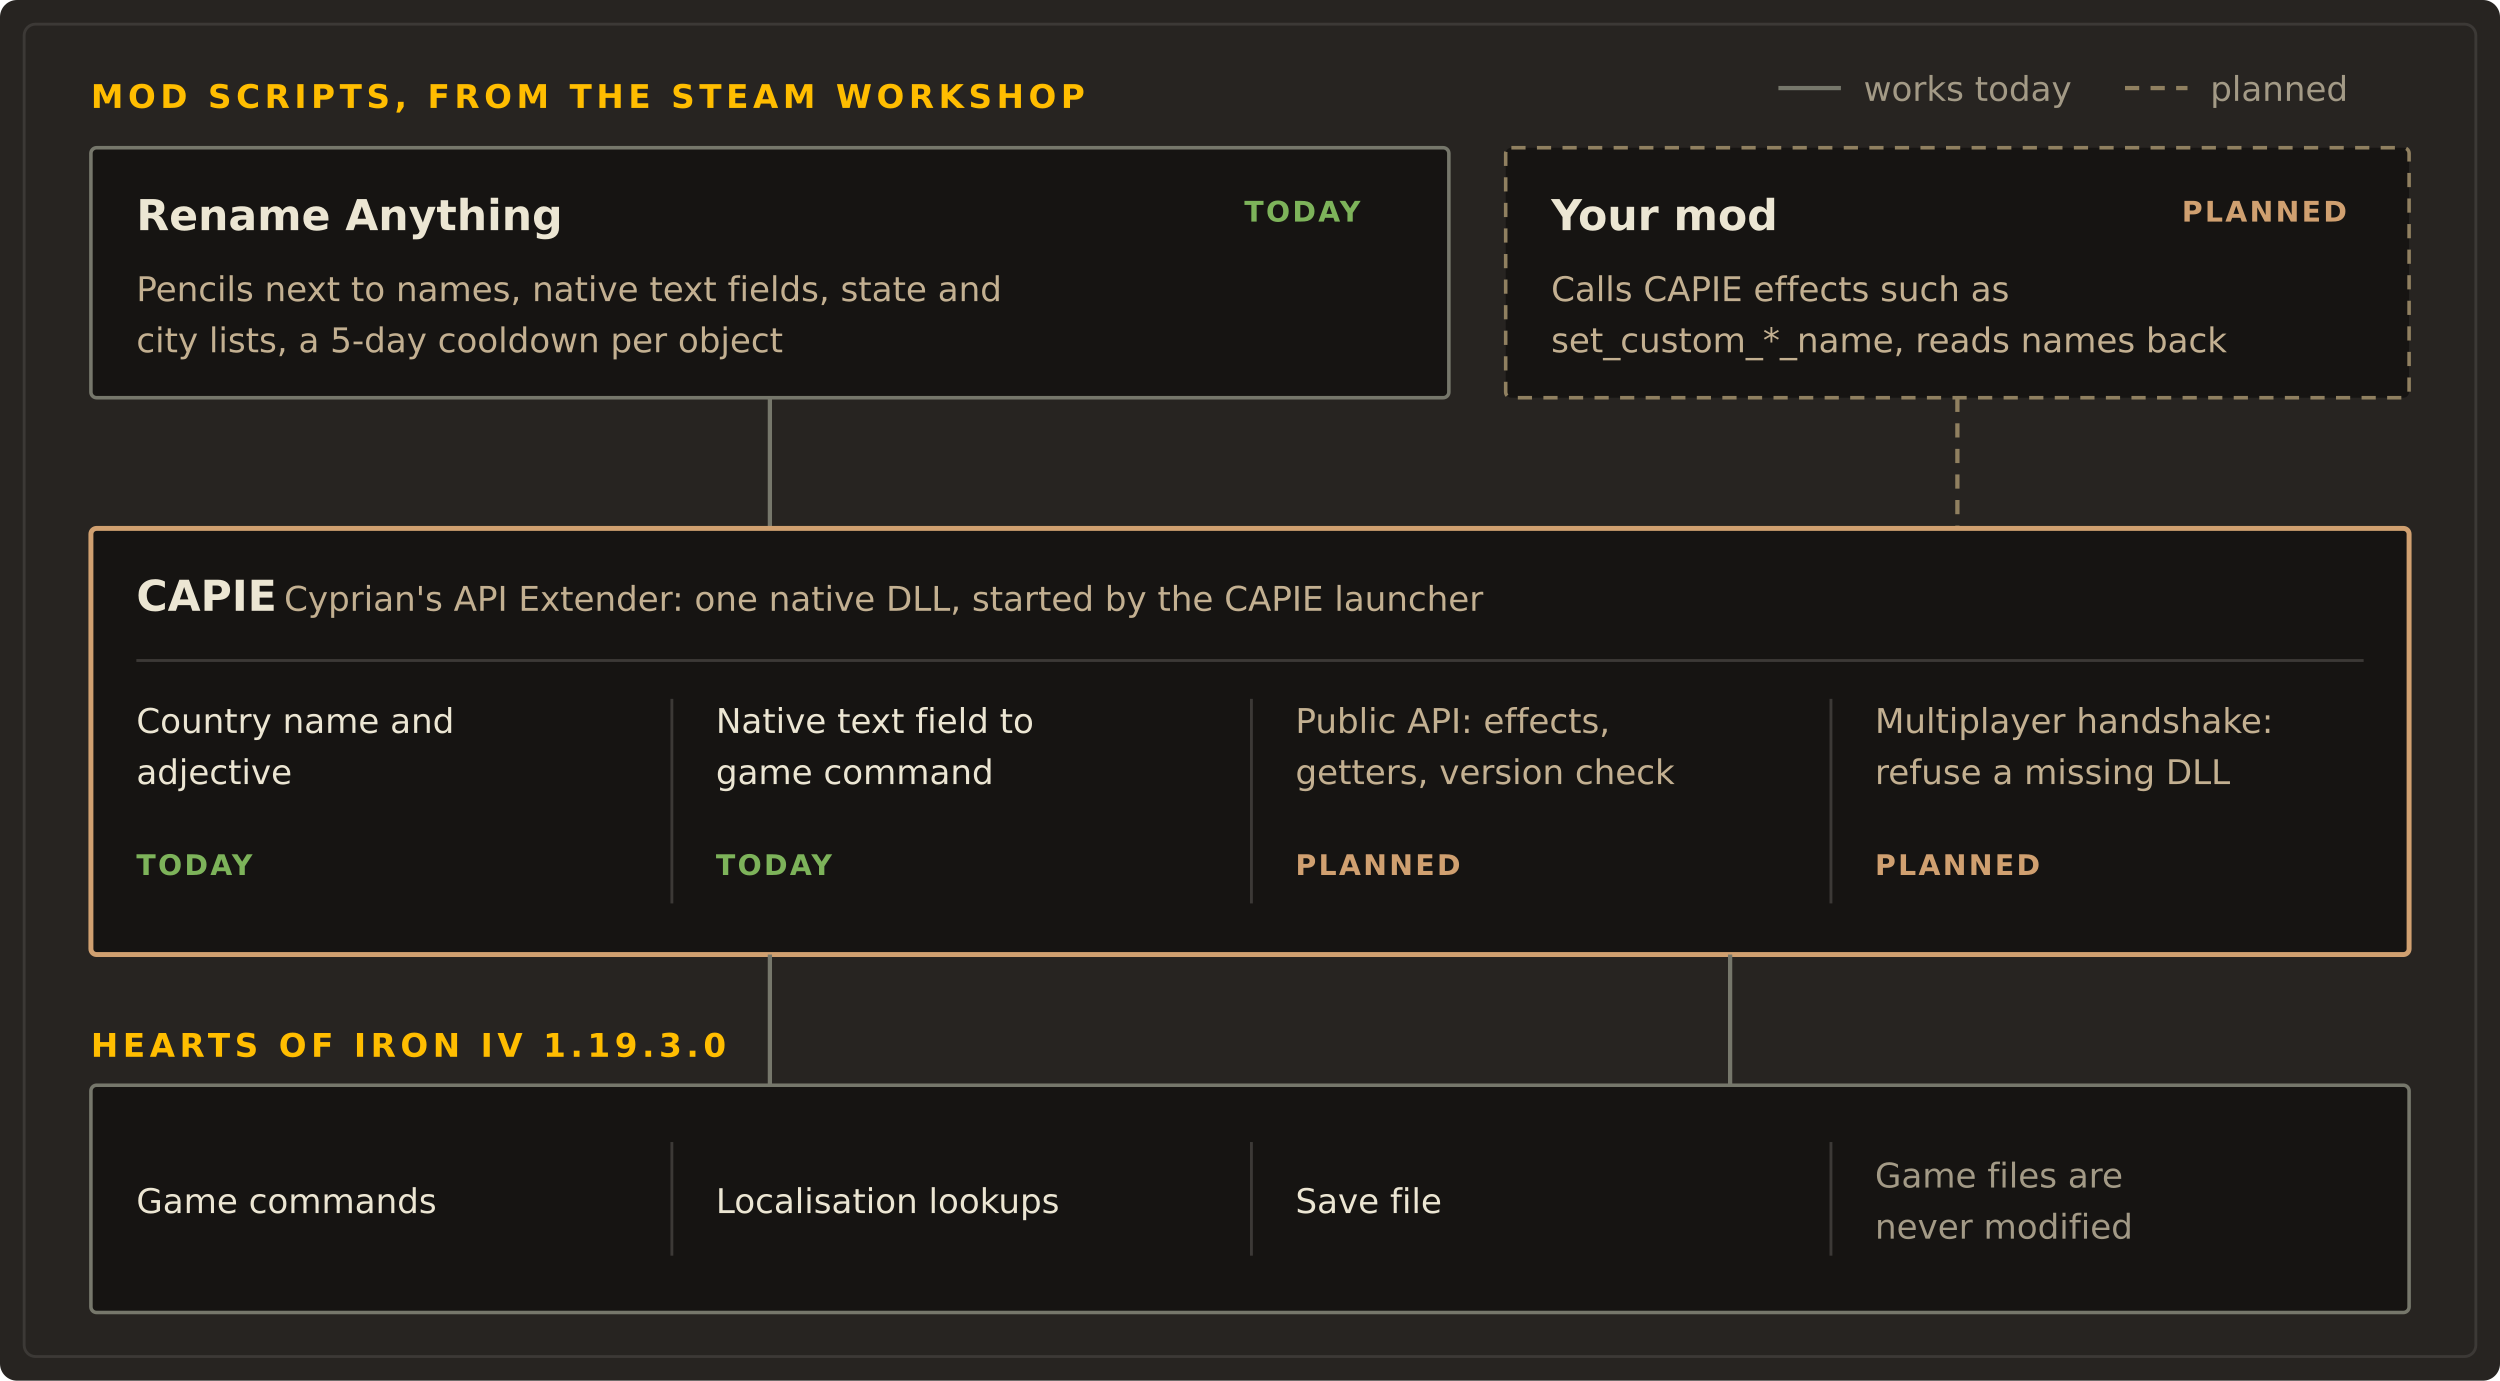
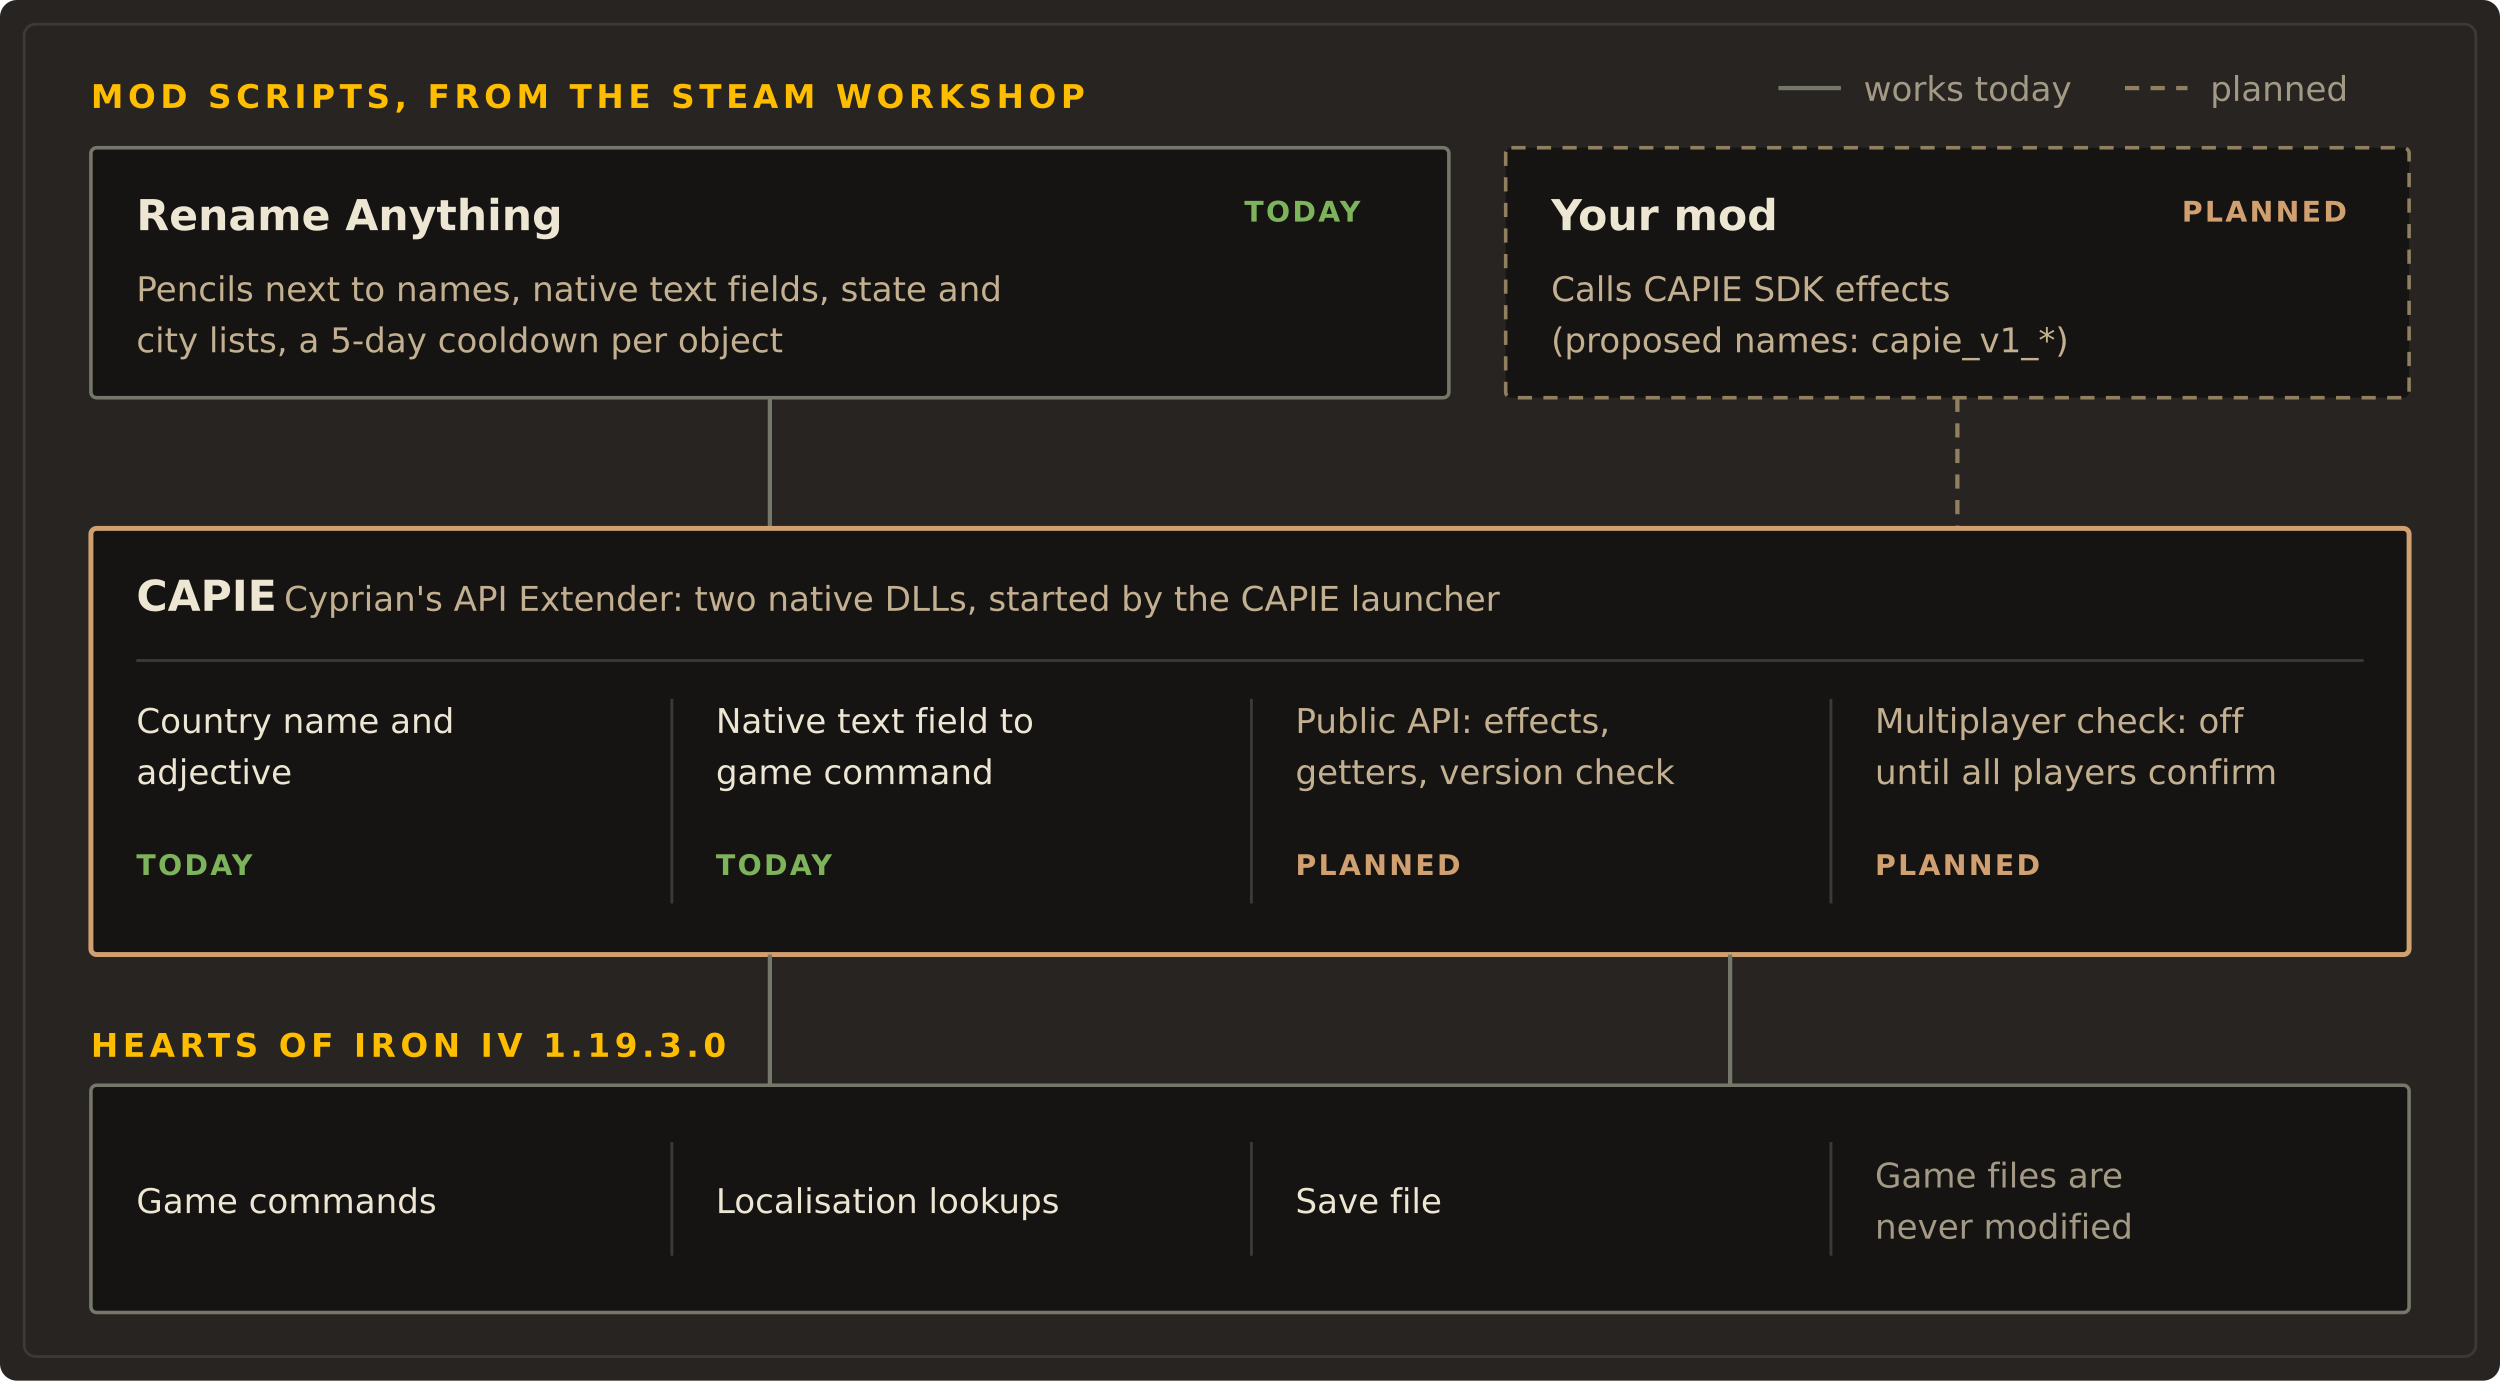
<svg xmlns="http://www.w3.org/2000/svg" viewBox="0 0 880 486" width="880" height="486" role="img" aria-labelledby="t d">
  <style>
    .canvas{fill:#272421}
    .rim{fill:none;stroke:#3c3936;stroke-width:1}
    .caps{font:700 11.5px Ubuntu,'Segoe UI','DejaVu Sans',Verdana,sans-serif;letter-spacing:.14em;fill:#ffbd00}
    .title{font:700 15px Ubuntu,'Segoe UI','DejaVu Sans',Verdana,sans-serif;fill:#ece6d3}
    .body{font:400 12px Ubuntu,'Segoe UI','DejaVu Sans',Verdana,sans-serif;fill:#c3b091}
    .item{font:400 12px Ubuntu,'Segoe UI','DejaVu Sans',Verdana,sans-serif;fill:#ece6d3}
    .item-plan{font:400 12px Ubuntu,'Segoe UI','DejaVu Sans',Verdana,sans-serif;fill:#c3b091}
    .cap{font:400 12px Ubuntu,'Segoe UI','DejaVu Sans',Verdana,sans-serif;fill:#a39a86}
    .tag{font:700 10px Ubuntu,'Segoe UI','DejaVu Sans',Verdana,sans-serif;letter-spacing:.08em}
    .t-today{fill:#7db35a}
    .t-plan{fill:#d0a070}
    .node{fill:#161412;stroke:#76776b;stroke-width:1.25}
    .node-plan{fill:#161412;stroke:#908060;stroke-width:1.25;stroke-dasharray:5 4}
    .native{fill:#161412;stroke:#d0a070;stroke-width:1.75}
    .div{stroke:#3c3936;stroke-width:1}
    .wire{stroke:#76776b;stroke-width:1.5;fill:none}
    .wire-plan{stroke:#908060;stroke-width:1.5;fill:none;stroke-dasharray:5 4}
  </style>
  <rect class="canvas" width="880" height="486" rx="6" />
  <rect class="rim" x="8.5" y="8.5" width="863" height="469" rx="4" />
  <g transform="translate(626 26)">
    <line x1="0" y1="5" x2="22" y2="5" stroke="#76776b" stroke-width="1.5" />
    <text class="cap" x="30" y="9.5">works today</text>
    <line x1="122" y1="5" x2="144" y2="5" stroke="#908060" stroke-width="1.5" stroke-dasharray="5 4" />
    <text class="cap" x="152" y="9.5">planned</text>
  </g>
  <text class="caps" x="32" y="38">MOD SCRIPTS, FROM THE STEAM WORKSHOP</text>
  <rect class="node" x="32" y="52" width="478" height="88" rx="2" />
  <text class="title" x="48" y="81">Rename Anything</text>
  <text class="tag t-today" x="438" y="78">TODAY</text>
  <text class="body" x="48" y="106">Pencils next to names, native text fields, state and</text>
  <text class="body" x="48" y="124">city lists, a 5-day cooldown per object</text>
  <rect class="node-plan" x="530" y="52" width="318" height="88" rx="2" />
  <text class="title" x="546" y="81">Your mod</text>
  <text class="tag t-plan" x="768" y="78">PLANNED</text>
-   <text class="body" x="546" y="106">Calls CAPIE effects such as</text>
-   <text class="body" x="546" y="124">set_custom_*_name, reads names back</text>
+   <text class="body" x="546" y="106">Calls CAPIE SDK effects</text>
+   <text class="body" x="546" y="124">(proposed names: capie_v1_*)</text>
  <line class="wire" x1="271" y1="140" x2="271" y2="186" />
  <line class="wire-plan" x1="689" y1="140" x2="689" y2="186" />
  <rect class="native" x="32" y="186" width="816" height="150" rx="2" />
  <text class="title" x="48" y="215">CAPIE</text>
-   <text class="body" x="100" y="215">Cyprian's API Extender: one native DLL, started by the CAPIE launcher</text>
+   <text class="body" x="100" y="215">Cyprian's API Extender: two native DLLs, started by the CAPIE launcher</text>
  <line class="div" x1="48" y1="232.5" x2="832" y2="232.5" />
  <text class="item" x="48" y="258">Country name and</text>
  <text class="item" x="48" y="276">adjective</text>
  <text class="tag t-today" x="48" y="308">TODAY</text>
  <line class="div" x1="236.5" y1="246" x2="236.5" y2="318" />
  <text class="item" x="252" y="258">Native text field to</text>
  <text class="item" x="252" y="276">game command</text>
  <text class="tag t-today" x="252" y="308">TODAY</text>
  <line class="div" x1="440.5" y1="246" x2="440.5" y2="318" />
  <text class="item-plan" x="456" y="258">Public API: effects,</text>
  <text class="item-plan" x="456" y="276">getters, version check</text>
  <text class="tag t-plan" x="456" y="308">PLANNED</text>
  <line class="div" x1="644.5" y1="246" x2="644.5" y2="318" />
-   <text class="item-plan" x="660" y="258">Multiplayer handshake:</text>
-   <text class="item-plan" x="660" y="276">refuse a missing DLL</text>
+   <text class="item-plan" x="660" y="258">Multiplayer check: off</text>
+   <text class="item-plan" x="660" y="276">until all players confirm</text>
  <text class="tag t-plan" x="660" y="308">PLANNED</text>
  <line class="wire" x1="271" y1="336" x2="271" y2="382" />
  <line class="wire" x1="609" y1="336" x2="609" y2="382" />
  <text class="caps" x="32" y="372">HEARTS OF IRON IV 1.19.3.0</text>
  <rect class="node" x="32" y="382" width="816" height="80" rx="2" />
  <text class="item" x="48" y="427">Game commands</text>
  <line class="div" x1="236.5" y1="402" x2="236.5" y2="442" />
  <text class="item" x="252" y="427">Localisation lookups</text>
  <line class="div" x1="440.5" y1="402" x2="440.5" y2="442" />
  <text class="item" x="456" y="427">Save file</text>
  <line class="div" x1="644.5" y1="402" x2="644.5" y2="442" />
  <text class="cap" x="660" y="418">Game files are</text>
  <text class="cap" x="660" y="436">never modified</text>
</svg>
